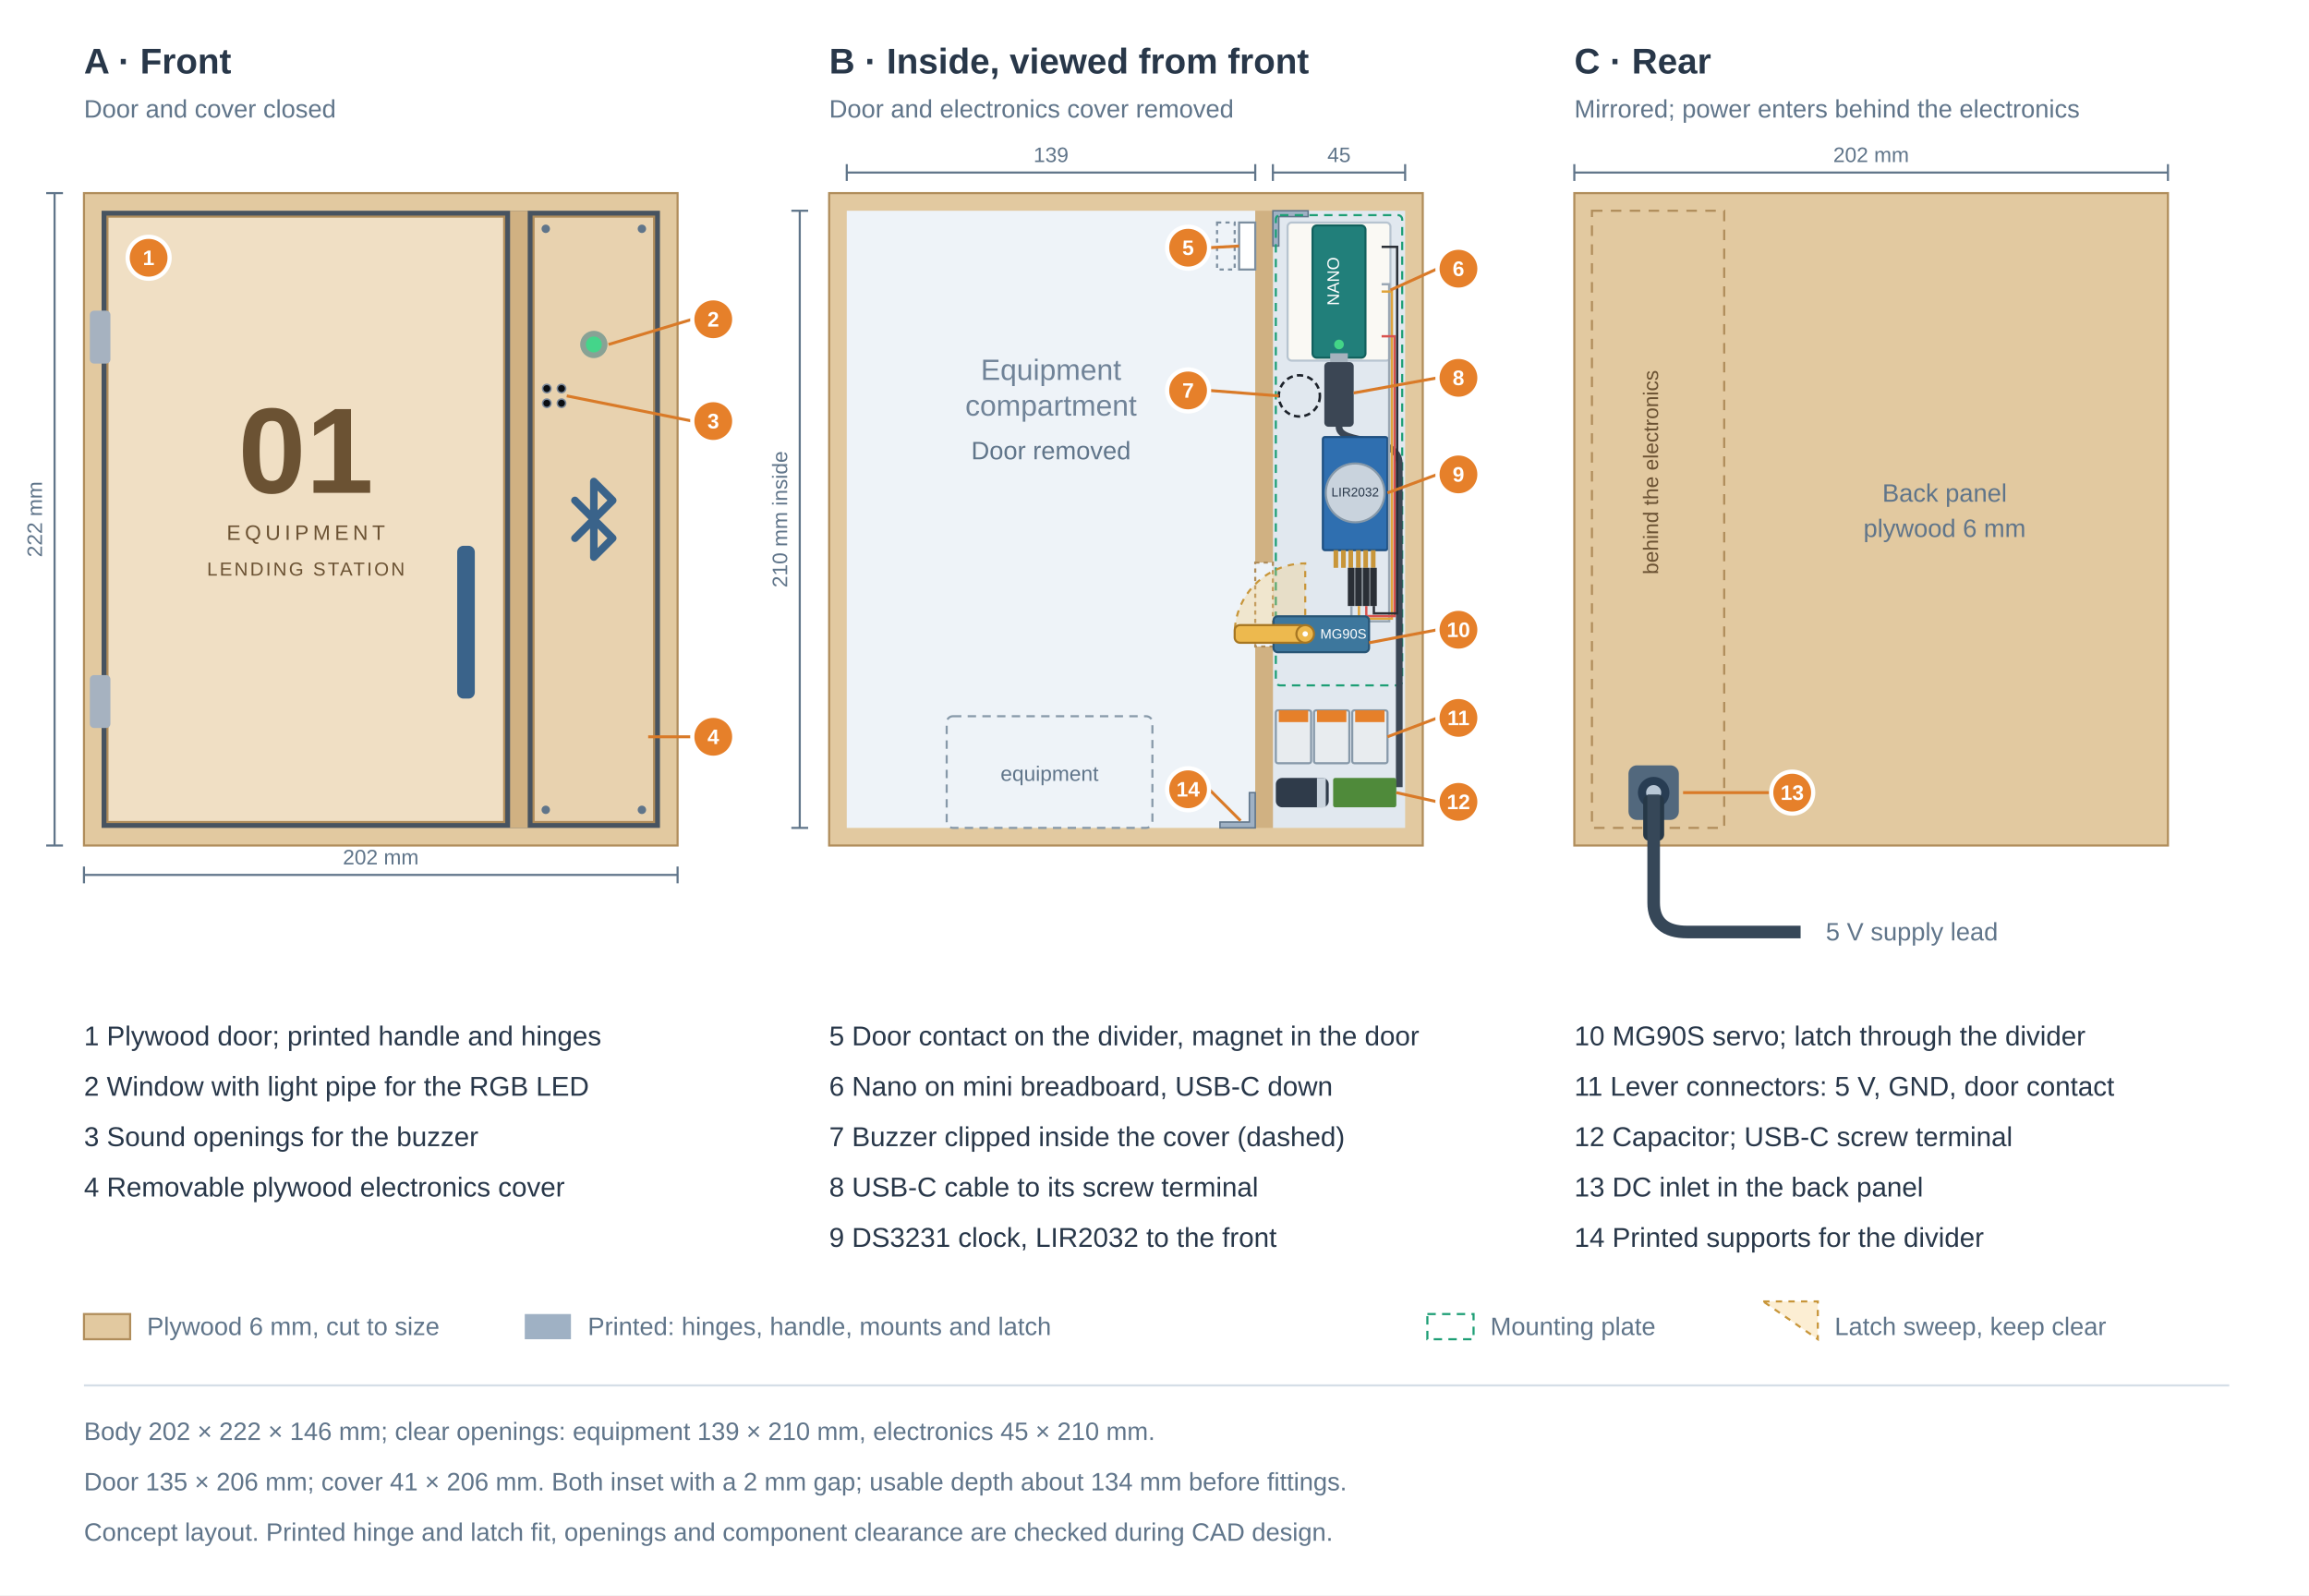
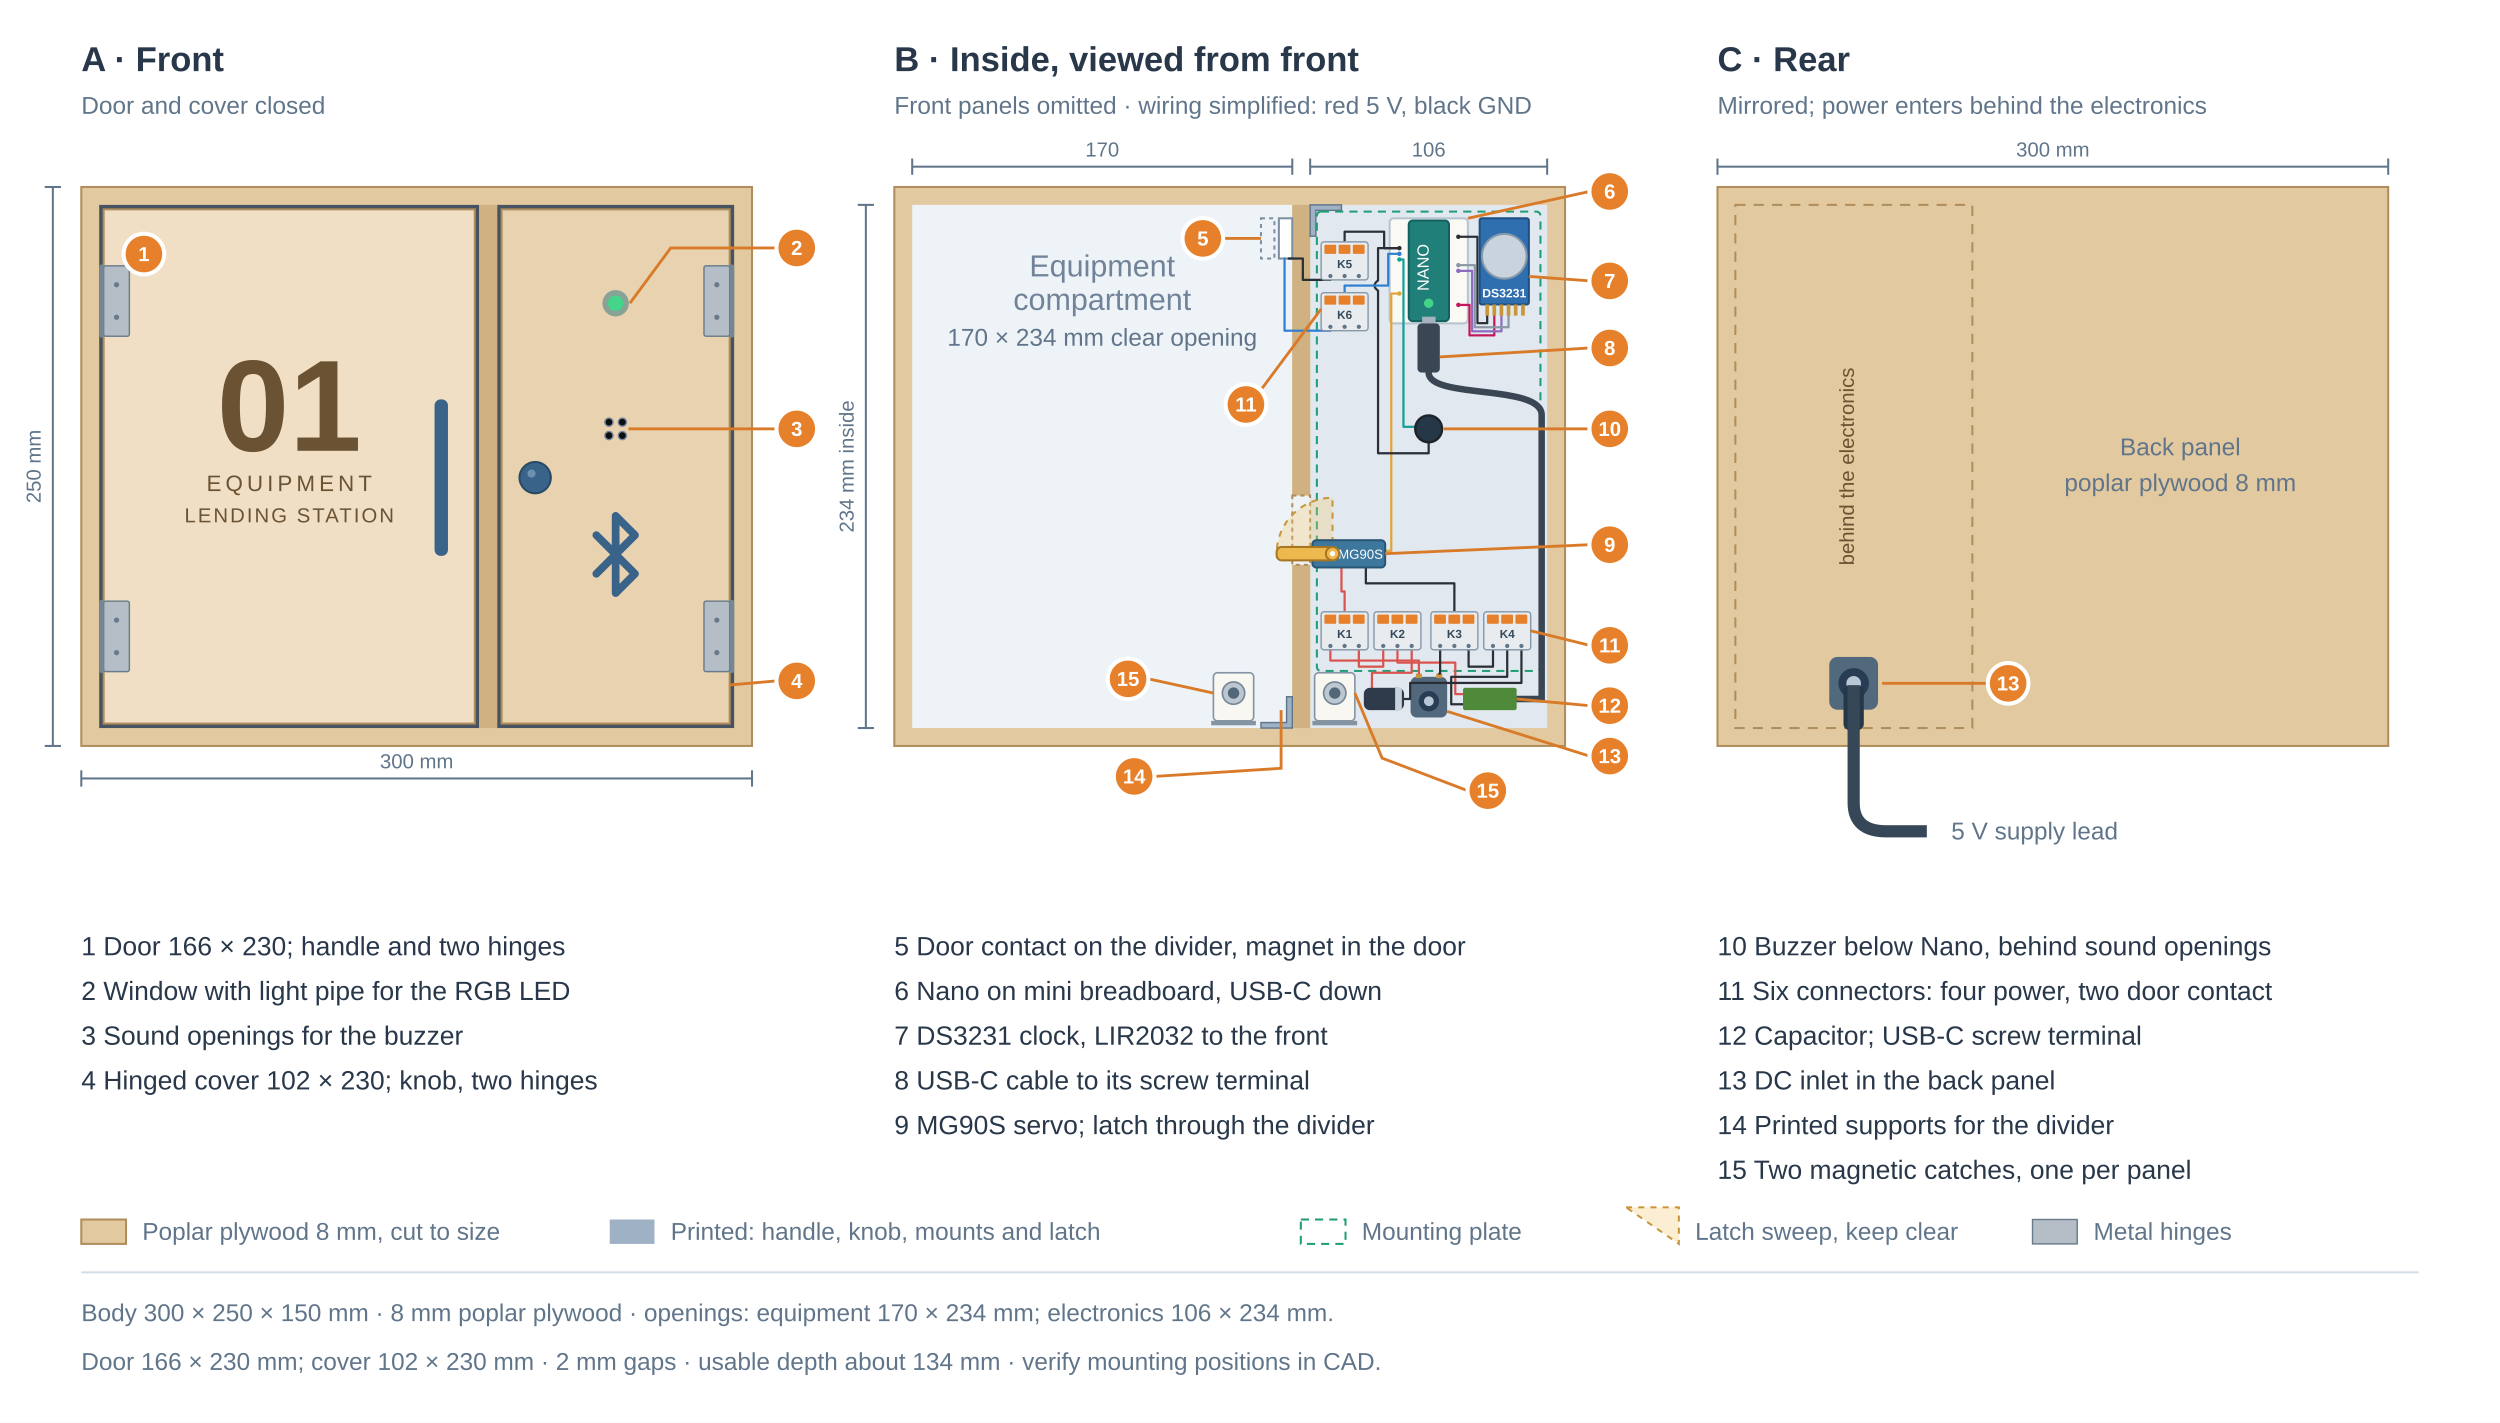
- <svg xmlns="http://www.w3.org/2000/svg" width="2200" height="1520" viewBox="0 0 1100 760" role="img" aria-labelledby="title desc">
+ <svg xmlns="http://www.w3.org/2000/svg" width="2460" height="1400" viewBox="0 0 1230 700" role="img" aria-labelledby="title desc">
  <defs>
-     <style>
- text{font-family:Arial,Helvetica,sans-serif;fill:#283749}
- .h{font-size:17px;font-weight:700}.sub{font-size:12px;fill:#60758a}.legend{font-size:13px}.small{font-size:10px;fill:#60758a}
- .tag{fill:#e6802a;stroke:white;stroke-width:2}.n{fill:white;font-size:10px;font-weight:bold;text-anchor:middle;dominant-baseline:central}
- .call{fill:none;stroke:#d97a28;stroke-width:1.4}.dim{stroke:#60758a;stroke-width:1;fill:none}
- .hole{fill:#0b0e12;stroke:#7a8899;stroke-width:0.7}
- </style>
+     <style>text{font-family:Arial,Helvetica,sans-serif;fill:#283749}.h{font-size:17px;font-weight:700}.sub{font-size:12px;fill:#60758a}.legend{font-size:13px}.small{font-size:10px;fill:#60758a}.tag{fill:#e6802a;stroke:white;stroke-width:2}.n{fill:white;font-size:10px;font-weight:bold;text-anchor:middle;dominant-baseline:central}.call{fill:none;stroke:#d97a28;stroke-width:1.4}.dim{stroke:#60758a;stroke-width:1;fill:none}.hole{fill:#0b0e12;stroke:#7a8899;stroke-width:0.7}</style>
  </defs>
-   <rect width="1100" height="760" fill="white" />
-   <text x="40" y="35" class="h">A · Front</text>
-   <text x="40" y="56" class="sub">Door and cover closed</text>
-   <text x="395" y="35" class="h">B · Inside, viewed from front</text>
-   <text x="395" y="56" class="sub">Door and electronics cover removed</text>
-   <text x="750" y="35" class="h">C · Rear</text>
-   <text x="750" y="56" class="sub">Mirrored; power enters behind the electronics</text>
-   <rect x="40.0" y="92.0" width="282.8" height="310.8" fill="#e2c9a0" stroke="#b08d5b" />
-   <rect x="48.4" y="100.4" width="266.0" height="294.0" fill="#475360" />
-   <rect x="243.0" y="100.4" width="8.4" height="294.0" fill="#d0b182" />
-   <rect x="51.2" y="103.2" width="189.0" height="288.4" fill="#f0dfc4" stroke="#b08d5b" />
-   <rect x="254.2" y="103.2" width="57.4" height="288.4" fill="#e8d2af" stroke="#b08d5b" />
-   <rect x="42.8" y="148.0" width="9.8" height="25.2" fill="#a6b2c0" rx="2" />
-   <rect x="42.8" y="321.6" width="9.8" height="25.2" fill="#a6b2c0" rx="2" />
-   <rect x="217.8" y="260.0" width="8.4" height="72.8" fill="#3a638a" rx="3" />
-   <text x="145.7" y="234.8" text-anchor="middle" style="font-size:58px;font-weight:700;fill:#6b5233">01</text>
-   <text x="145.7" y="257.2" text-anchor="middle" style="font-size:10px;letter-spacing:2px;fill:#6b5233">EQUIPMENT</text>
-   <text x="145.7" y="274.2" text-anchor="middle" style="font-size:9px;letter-spacing:1px;fill:#6b5233">LENDING STATION</text>
-   <circle cx="282.9" cy="164.1" r="6.5" fill="#88a295" />
-   <circle cx="282.9" cy="164.1" r="3.8" fill="#44d58a" />
-   <g class="hole">
-     <circle cx="260.5" cy="185.1" r="2" />
-     <circle cx="260.5" cy="192.1" r="2" />
-     <circle cx="267.5" cy="185.1" r="2" />
-     <circle cx="267.5" cy="192.1" r="2" />
-   </g>
-   <g id="bluetooth-symbol" transform="translate(261.3 225.8) scale(1.8)" fill="none" stroke="#3a638a" stroke-width="2" stroke-linecap="round" stroke-linejoin="round">
+   <rect width="1230" height="700" fill="white" />
+   <text x="40.0" y="35.0" class="h">A · Front</text>
+   <text x="40.0" y="56.0" class="sub">Door and cover closed</text>
+   <text x="440.0" y="35.0" class="h">B · Inside, viewed from front</text>
+   <text x="440.0" y="56.0" class="sub">Front panels omitted · wiring simplified: red 5 V, black GND</text>
+   <text x="845.0" y="35.0" class="h">C · Rear</text>
+   <text x="845.0" y="56.0" class="sub">Mirrored; power enters behind the electronics</text>
+   <rect x="40.0" y="92.0" width="330.0" height="275.0" fill="#e2c9a0" stroke="#b08d5b" />
+   <rect x="48.8" y="100.8" width="187.0" height="257.4" fill="#475360" />
+   <rect x="244.6" y="100.8" width="116.6" height="257.4" fill="#475360" />
+   <rect x="235.8" y="100.8" width="8.8" height="257.4" fill="#d0b182" />
+   <rect x="51.0" y="103.0" width="182.6" height="253.0" fill="#f0dfc4" stroke="#b08d5b" />
+   <rect x="246.8" y="103.0" width="112.2" height="253.0" fill="#e8d2af" stroke="#b08d5b" />
+   <rect x="213.8" y="196.5" width="6.6" height="77.0" fill="#3a638a" rx="3" id="equipment-door-handle" />
+   <text x="142.3" y="221.8" text-anchor="middle" style="font-size:64px;font-weight:700;fill:#6b5233">01</text>
+   <text x="142.3" y="241.6" text-anchor="middle" style="font-size:11px;letter-spacing:2px;fill:#6b5233">EQUIPMENT</text>
+   <text x="142.3" y="257.0" text-anchor="middle" style="font-size:10px;letter-spacing:1px;fill:#6b5233">LENDING STATION</text>
+   <circle cx="302.9" cy="149.2" r="6.5" fill="#88a295" />
+   <circle cx="302.9" cy="149.2" r="3.8" fill="#44d58a" />
+   <g class="hole" id="buzzer-sound-openings">
+     <circle cx="299.6" cy="207.7" r="2" />
+     <circle cx="299.6" cy="214.3" r="2" />
+     <circle cx="306.2" cy="207.7" r="2" />
+     <circle cx="306.2" cy="214.3" r="2" />
+   </g>
+   <g transform="translate(280.1 250.0) scale(1.9)" fill="none" stroke="#3a638a" stroke-width="2" stroke-linecap="round" stroke-linejoin="round" id="bluetooth-symbol">
    <path d="m7 7 10 10-5 5V2l5 5L7 17" />
  </g>
-   <circle cx="260.0" cy="109.0" r="2" fill="#60758a" />
-   <circle cx="305.8" cy="109.0" r="2" fill="#60758a" />
-   <circle cx="260.0" cy="385.8" r="2" fill="#60758a" />
-   <circle cx="305.8" cy="385.8" r="2" fill="#60758a" />
-   <circle cx="70.8" cy="122.8" r="10" class="tag" />
-   <text x="70.8" y="122.8" class="n">1</text>
-   <path d="M289.9 164.1 L329.8 152.1" class="call" />
-   <circle cx="339.8" cy="152.1" r="10" class="tag" />
-   <text x="339.8" y="152.1" class="n">2</text>
-   <path d="M270.0 188.6 L329.8 200.6" class="call" />
-   <circle cx="339.8" cy="200.6" r="10" class="tag" />
-   <text x="339.8" y="200.6" class="n">3</text>
-   <path d="M308.8 351.0 H329.8" class="call" />
-   <circle cx="339.8" cy="351.0" r="10" class="tag" />
-   <text x="339.8" y="351.0" class="n">4</text>
-   <path d="M40.0 416.8 H322.8 M40.0 412.8 V420.8 M322.8 412.8 V420.8" class="dim" />
-   <text x="181.4" y="411.8" text-anchor="middle" class="small">202 mm</text>
-   <path d="M26.0 92.0 V402.8 M22.0 92.0 H30.0 M22.0 402.8 H30.0" class="dim" />
-   <text x="20.0" y="247.4" text-anchor="middle" transform="rotate(-90 20.0 247.4)" class="small">222 mm</text>
-   <rect x="395.0" y="92.0" width="282.8" height="310.8" fill="#e2c9a0" stroke="#b08d5b" />
-   <rect x="403.4" y="100.4" width="194.6" height="294.0" fill="#eef3f8" />
-   <rect x="606.4" y="100.4" width="63.0" height="294.0" fill="#e1e8ef" />
-   <rect x="598.0" y="100.4" width="8.4" height="294.0" fill="#d0b182" />
-   <rect x="598.0" y="268.0" width="8.4" height="40.0" fill="#eef3f8" stroke="#b08d5b" stroke-dasharray="2 2" />
-   <g id="divider-supports" fill="#9fb1c4" stroke="#60758a" stroke-width="0.7">
-     <path d="M606.4 100.4 H623.2 V103.2 H609.2 V117.2 H606.4 Z" />
-     <path d="M595.2 377.6 H598.0 V394.4 H581.2 V391.6 H595.2 Z" />
-   </g>
-   <text x="500.7" y="181.0" text-anchor="middle" style="font-size:14px;fill:#708398">Equipment</text>
-   <text x="500.7" y="198.0" text-anchor="middle" style="font-size:14px;fill:#708398">compartment</text>
-   <text x="500.7" y="218.8" text-anchor="middle" class="sub">Door removed</text>
-   <rect x="607.8" y="102.5" width="60.2" height="224.0" rx="2" fill="none" stroke="#1d9e75" stroke-width="1" stroke-dasharray="4 3" />
-   <rect x="590.3" y="106.0" width="7.7" height="22.4" fill="white" stroke="#7d8fa0" />
-   <rect x="579.8" y="106.0" width="8.4" height="22.4" fill="#eef3f8" stroke="#7d8fa0" stroke-dasharray="2 2" />
-   <rect x="613.4" y="106.0" width="49.0" height="65.8" rx="2" fill="#faf9f4" stroke="#b7c4d0" />
-   <rect x="625.3" y="107.4" width="25.2" height="63.0" rx="2" fill="#217f7a" stroke="#12615e" />
-   <text x="637.9" y="134.0" text-anchor="middle" transform="rotate(-90 637.9 134.0)" style="font-size:8px;fill:white">NANO</text>
-   <rect x="633.7" y="168.3" width="8.4" height="4.2" fill="#a6b2bd" />
-   <circle cx="637.9" cy="164.1" r="2.3" fill="#43d587" />
-   <rect x="630.9" y="172.5" width="14.0" height="30.8" rx="2" fill="#3b4654" />
-   <path d="M637.9 203.3 C637.9 212.4 666.6 206.8 666.6 220.8 V373.4 H665.2" fill="none" stroke="#3b4654" stroke-width="3.2" stroke-linecap="round" />
-   <circle cx="619.0" cy="188.6" r="9.8" fill="none" stroke="#1d232b" stroke-width="1.2" stroke-dasharray="3 2" />
-   <path d="M621.8 302.0 L588.2 302.0 A33.6 33.6 0 0 1 621.8 268.4 Z" fill="#f3c46b" fill-opacity="0.3" stroke="#c8963a" stroke-width="1" stroke-dasharray="3 3" />
-   <rect x="630.2" y="208.2" width="30.8" height="53.9" rx="1" fill="#2f6fb0" stroke="#1e4f80" />
-   <circle cx="645.6" cy="234.8" r="14.0" fill="#c9d3dd" stroke="#8799a9" />
-   <text x="645.6" y="236.5" text-anchor="middle" style="font-size:6px;fill:#283749">LIR2032</text>
-   <rect x="635.3" y="262.1" width="2.2" height="8.4" fill="#c8963a" />
-   <rect x="638.9" y="262.1" width="2.2" height="8.4" fill="#c8963a" />
-   <rect x="642.4" y="262.1" width="2.2" height="8.4" fill="#c8963a" />
-   <rect x="646.0" y="262.1" width="2.2" height="8.4" fill="#c8963a" />
-   <rect x="649.5" y="262.1" width="2.2" height="8.4" fill="#c8963a" />
-   <rect x="653.1" y="262.1" width="2.2" height="8.4" fill="#c8963a" />
-   <rect x="642.1" y="270.5" width="3.2" height="18.2" fill="#2a2f36" />
-   <rect x="645.6" y="270.5" width="3.2" height="18.2" fill="#2a2f36" />
-   <rect x="649.2" y="270.5" width="3.2" height="18.2" fill="#2a2f36" />
-   <rect x="652.7" y="270.5" width="3.2" height="18.2" fill="#2a2f36" />
-   <path d="M643.8 288.7 V296.0 H661.8 V135.4 H658.2" fill="none" stroke="#9aa7b4" stroke-width="1.1" />
-   <path d="M647.4 288.7 V294.7 H663.1 V138.9 H658.2" fill="none" stroke="#e0a43a" stroke-width="1.1" />
-   <path d="M650.9 288.7 V293.5 H664.4 V160.2 H658.2" fill="none" stroke="#d9534f" stroke-width="1.1" />
-   <path d="M654.5 288.7 V292.2 H665.6 V117.6 H658.2" fill="none" stroke="#2a2f36" stroke-width="1.1" />
-   <rect x="606.7" y="293.6" width="45.5" height="17.1" rx="2" fill="#3d779d" stroke="#285575" />
-   <text x="640.0" y="304.2" text-anchor="middle" style="font-size:6.5px;fill:white">MG90S</text>
-   <rect x="588.2" y="297.8" width="33.6" height="8.4" rx="2.5" fill="#edb94e" stroke="#a67622" />
-   <circle cx="621.8" cy="302.0" r="4.2" fill="#edb94e" stroke="#a67622" />
-   <circle cx="621.8" cy="302.0" r="1.3" fill="white" />
-   <rect x="607.8" y="338.4" width="16.8" height="25.2" rx="1" fill="#e8ecef" stroke="#8799a9" />
-   <rect x="609.2" y="338.4" width="14.0" height="5.6" fill="#e6802a" />
-   <rect x="626.0" y="338.4" width="16.8" height="25.2" rx="1" fill="#e8ecef" stroke="#8799a9" />
-   <rect x="627.4" y="338.4" width="14.0" height="5.6" fill="#e6802a" />
-   <rect x="644.2" y="338.4" width="16.8" height="25.2" rx="1" fill="#e8ecef" stroke="#8799a9" />
-   <rect x="645.6" y="338.4" width="14.0" height="5.6" fill="#e6802a" />
-   <rect x="607.8" y="370.6" width="25.2" height="14.0" rx="3" fill="#2f3b4a" />
-   <rect x="627.4" y="370.6" width="4.2" height="14.0" fill="#c9d3dd" />
-   <rect x="635.1" y="370.6" width="30.1" height="14.0" rx="1" fill="#4f8a3a" />
-   <rect x="451.0" y="341.2" width="98.0" height="53.2" rx="3" fill="none" stroke="#8799a9" stroke-dasharray="4 3" />
-   <text x="500.0" y="372.0" text-anchor="middle" class="small">equipment</text>
-   <path d="M662.4 138.2 L684.8 128" class="call" />
-   <circle cx="694.8" cy="128" r="10" class="tag" />
-   <text x="694.8" y="128" class="n">6</text>
-   <path d="M644.9 187.2 L684.8 180" class="call" />
-   <circle cx="694.8" cy="180" r="10" class="tag" />
-   <text x="694.8" y="180" class="n">8</text>
-   <path d="M661.0 234.8 L684.8 226" class="call" />
-   <circle cx="694.8" cy="226" r="10" class="tag" />
-   <text x="694.8" y="226" class="n">9</text>
-   <path d="M652.2 306.2 L684.8 300" class="call" />
-   <circle cx="694.8" cy="300" r="10" class="tag" />
-   <text x="694.8" y="300" class="n">10</text>
-   <path d="M661.0 351.0 L684.8 342" class="call" />
-   <circle cx="694.8" cy="342" r="10" class="tag" />
-   <text x="694.8" y="342" class="n">11</text>
-   <path d="M665.2 377.6 L684.8 382" class="call" />
-   <circle cx="694.8" cy="382" r="10" class="tag" />
-   <text x="694.8" y="382" class="n">12</text>
-   <path d="M590.3 117.2 L576 118" class="call" />
-   <circle cx="566" cy="118" r="10" class="tag" />
-   <text x="566" y="118" class="n">5</text>
-   <path d="M609.2 188.6 L576 186" class="call" />
-   <circle cx="566" cy="186" r="10" class="tag" />
-   <text x="566" y="186" class="n">7</text>
-   <path d="M591.0 391.0 L576 376" class="call" />
-   <circle cx="566" cy="376" r="10" class="tag" />
-   <text x="566" y="376" class="n">14</text>
-   <path d="M403.4 82.2 H598.0 M403.4 78.2 V86.2 M598.0 78.2 V86.2" class="dim" />
-   <text x="500.7" y="77.2" text-anchor="middle" class="small">139</text>
-   <path d="M606.4 82.2 H669.4 M606.4 78.2 V86.2 M669.4 78.2 V86.2" class="dim" />
-   <text x="637.9" y="77.2" text-anchor="middle" class="small">45</text>
-   <path d="M381.0 100.4 V394.4 M377.0 100.4 H385.0 M377.0 394.4 H385.0" class="dim" />
-   <text x="375.0" y="247.4" text-anchor="middle" transform="rotate(-90 375.0 247.4)" class="small">210 mm inside</text>
-   <rect x="750.0" y="92.0" width="282.8" height="310.8" fill="#e2c9a0" stroke="#b08d5b" />
-   <rect x="758.4" y="100.4" width="63.0" height="294.0" fill="none" stroke="#b08d5b" stroke-dasharray="5 4" />
-   <text x="926.4" y="239.0" text-anchor="middle" class="sub">Back panel</text>
-   <text x="926.4" y="255.8" text-anchor="middle" class="sub">plywood 6 mm</text>
-   <text x="789.9" y="225.0" text-anchor="middle" transform="rotate(-90 789.9 225.0)" style="font-size:10px;fill:#6b5233">behind the electronics</text>
-   <rect x="775.8" y="364.6" width="24" height="26" rx="4" fill="#52687d" />
-   <circle cx="787.8" cy="377.6" r="7.5" fill="#283d53" />
-   <circle cx="787.8" cy="377.6" r="3.6" fill="#b8c7d6" />
-   <rect x="782.8" y="378.6" width="10" height="22" rx="3" fill="#263847" />
-   <path d="M787.8 378.6 V430 Q787.8 444 803.8 444 H857.8" fill="none" stroke="#364758" stroke-width="6" />
-   <text x="869.8" y="448" class="sub">5 V supply lead</text>
-   <path d="M801.8 377.6 H842.8" class="call" />
-   <circle cx="853.8" cy="377.6" r="10" class="tag" />
-   <text x="853.8" y="377.6" class="n">13</text>
-   <path d="M750.0 82.2 H1032.8 M750.0 78.2 V86.2 M1032.8 78.2 V86.2" class="dim" />
-   <text x="891.4" y="77.2" text-anchor="middle" class="small">202 mm</text>
+   <g id="hinged-front-fittings">
+     <g id="door-hinges">
+       <g id="door-hinge-1" data-role="metal-hinge">
+         <rect x="51.00" y="130.78" width="12.65" height="34.65" rx="1" fill="#b5bec6" stroke="#687a8b" stroke-width="0.7" />
+         <circle cx="57.33" cy="140.10" r="1.3" fill="#687a8b" />
+         <circle cx="57.33" cy="156.10" r="1.3" fill="#687a8b" />
+         <rect x="48.80" y="130.10" width="2.2" height="36" rx="1" fill="#738797" />
+       </g>
+       <g id="door-hinge-2" data-role="metal-hinge">
+         <rect x="51.00" y="295.78" width="12.65" height="34.65" rx="1" fill="#b5bec6" stroke="#687a8b" stroke-width="0.7" />
+         <circle cx="57.33" cy="305.10" r="1.3" fill="#687a8b" />
+         <circle cx="57.33" cy="321.10" r="1.3" fill="#687a8b" />
+         <rect x="48.80" y="295.10" width="2.2" height="36" rx="1" fill="#738797" />
+       </g>
+     </g>
+     <g id="electronics-cover-hinges">
+       <g id="electronics-cover-hinge-1" data-role="metal-hinge">
+         <rect x="346.35" y="130.78" width="12.65" height="34.65" rx="1" fill="#b5bec6" stroke="#687a8b" stroke-width="0.7" />
+         <circle cx="352.68" cy="140.10" r="1.3" fill="#687a8b" />
+         <circle cx="352.68" cy="156.10" r="1.3" fill="#687a8b" />
+         <rect x="359.00" y="130.10" width="2.2" height="36" rx="1" fill="#738797" />
+       </g>
+       <g id="electronics-cover-hinge-2" data-role="metal-hinge">
+         <rect x="346.35" y="295.78" width="12.65" height="34.65" rx="1" fill="#b5bec6" stroke="#687a8b" stroke-width="0.7" />
+         <circle cx="352.68" cy="305.10" r="1.3" fill="#687a8b" />
+         <circle cx="352.68" cy="321.10" r="1.3" fill="#687a8b" />
+         <rect x="359.00" y="295.10" width="2.2" height="36" rx="1" fill="#738797" />
+       </g>
+     </g>
+     <g id="electronics-cover-knob">
+       <circle cx="263.3" cy="235.0" r="7.7" fill="#3a638a" stroke="#284965" stroke-width="1" />
+       <circle cx="261.5" cy="233.0" r="2.0" fill="#6d90af" />
+     </g>
+   </g>
+   <circle cx="70.8" cy="125.0" r="10" class="tag" />
+   <text x="70.8" y="125.0" class="n">1</text>
+   <path d="M309.9 149.2 L330.0 122.0 H382.0" class="call" />
+   <circle cx="392.0" cy="122.0" r="10" class="tag" />
+   <text x="392.0" y="122.0" class="n">2</text>
+   <path d="M309.2 211.0 H382.0" class="call" />
+   <circle cx="392.0" cy="211.0" r="10" class="tag" />
+   <text x="392.0" y="211.0" class="n">3</text>
+   <path d="M359.0 337.0 L382.0 335.0" class="call" />
+   <circle cx="392.0" cy="335.0" r="10" class="tag" />
+   <text x="392.0" y="335.0" class="n">4</text>
+   <path d="M40.0 383.0 H370.0 M40.0 379.0 V387.0 M370.0 379.0 V387.0" class="dim" />
+   <text x="205.0" y="378.0" class="small" text-anchor="middle">300 mm</text>
+   <path d="M26.0 92.0 V367.0 M22.0 92.0 H30.0 M22.0 367.0 H30.0" class="dim" />
+   <text x="20.0" y="229.5" class="small" text-anchor="middle" transform="rotate(-90 20.0 229.5)">250 mm</text>
+   <rect x="440.0" y="92.0" width="330.0" height="275.0" fill="#e2c9a0" stroke="#b08d5b" />
+   <rect x="448.8" y="100.8" width="187.0" height="257.4" fill="#eef3f8" />
+   <rect x="644.6" y="100.8" width="116.6" height="257.4" fill="#e1e8ef" />
+   <rect x="635.8" y="100.8" width="8.8" height="257.4" fill="#d0b182" />
+   <rect x="635.8" y="243.8" width="8.8" height="34.1" fill="#eef3f8" stroke="#b08d5b" stroke-dasharray="2 2" />
+   <g fill="#9fb1c4" stroke="#60758a" stroke-width="0.7">
+     <path d="M644.6 100.8 H660.0 V103.5 H647.4 V116.2 H644.6 Z" />
+     <path d="M635.8 358.2 H620.4 V355.5 H633.0 V342.8 H635.8 Z" />
+   </g>
+   <text x="542.3" y="136.0" text-anchor="middle" style="font-size:15px;fill:#708398">Equipment</text>
+   <text x="542.3" y="152.5" text-anchor="middle" style="font-size:15px;fill:#708398">compartment</text>
+   <text x="542.3" y="170.1" class="sub" text-anchor="middle">170 × 234 mm clear opening</text>
+   <rect x="629.2" y="107.4" width="6.6" height="19.8" fill="white" stroke="#7d8fa0" />
+   <rect x="620.4" y="107.4" width="6.6" height="19.8" fill="#eef3f8" stroke="#7d8fa0" stroke-dasharray="2 2" />
+   <rect x="647.9" y="104.1" width="110.0" height="226.0" fill="none" stroke="#1d9e75" stroke-width="1" stroke-dasharray="4 3" rx="2" />
+   <rect x="683.7" y="107.4" width="38.5" height="51.7" fill="#faf9f4" stroke="#b7c4d0" rx="2" />
+   <rect x="693.1" y="108.5" width="19.8" height="49.5" fill="#217f7a" stroke="#12615e" rx="2" />
+   <text x="702.9" y="131.6" text-anchor="middle" transform="rotate(-90 702.9 131.6)" style="font-size:8px;fill:white">NANO</text>
+   <circle cx="702.9" cy="149.2" r="2.3" fill="#43d587" />
+   <rect x="699.7" y="155.8" width="6.6" height="3.3" fill="#a6b2bd" />
+   <rect x="697.4" y="159.1" width="11.0" height="24.2" fill="#3b4654" rx="2" />
+   <path d="M702.9 183.3 C702.9 196.5 758.5 188.8 758.5 204.2 V343.9 H746.2" fill="none" stroke="#3b4654" stroke-width="3.2" stroke-linecap="round" />
+   <g id="wiring-simplified">
+     <g id="dc-jack-inside">
+       <rect x="694.0" y="333.0" width="18.0" height="20.0" rx="3" fill="#52687d" />
+       <circle cx="703.0" cy="345.0" r="5.0" fill="#283d53" />
+       <circle cx="703.0" cy="345.0" r="2.4" fill="#b8c7d6" />
+       <rect x="696.6" y="331.4" width="3" height="2.2" fill="#c8963a" />
+       <rect x="706.6" y="331.4" width="3" height="2.2" fill="#c8963a" />
+     </g>
+     <path d="M731.7 155.3 V159.0 H726.9 V116.49 H717.5" fill="none" stroke="#2a2f36" stroke-width="1.1" stroke-linejoin="round" stroke-linecap="round" />
+     <circle cx="717.5" cy="116.49" r="1.1" fill="#2a2f36" />
+     <path d="M735.2 155.3 V165.0 H723.0 V150.02 H717.5" fill="none" stroke="#c2185b" stroke-width="1.1" stroke-linejoin="round" stroke-linecap="round" />
+     <circle cx="717.5" cy="150.02" r="1.1" fill="#c2185b" />
+     <path d="M738.7 155.3 V163.0 H724.3 V133.26 H717.5" fill="none" stroke="#8e6bbf" stroke-width="1.1" stroke-linejoin="round" stroke-linecap="round" />
+     <circle cx="717.5" cy="133.26" r="1.1" fill="#8e6bbf" />
+     <path d="M742.2 155.3 V161.0 H725.6 V130.46 H717.5" fill="none" stroke="#8a97a5" stroke-width="1.1" stroke-linejoin="round" stroke-linecap="round" />
+     <circle cx="717.5" cy="130.46" r="1.1" fill="#8a97a5" />
+     <path d="M698.1 331.4 V325.0 H654.55 V319.7" fill="none" stroke="#d9534f" stroke-width="1.1" stroke-linejoin="round" stroke-linecap="round" />
+     <path d="M660.0 279.2 V291.0 H661.55 V301.0" fill="none" stroke="#d9534f" stroke-width="1.1" stroke-linejoin="round" stroke-linecap="round" />
+     <path d="M668.55 319.7 V328.0 H680.55 V319.7" fill="none" stroke="#d9534f" stroke-width="1.1" stroke-linejoin="round" stroke-linecap="round" />
+     <path d="M687.55 319.7 V326.0 H716.0 V341.5 H719.8" fill="none" stroke="#d9534f" stroke-width="1.1" stroke-linejoin="round" stroke-linecap="round" />
+     <path d="M694.55 319.7 V331.0 H675.0 V338.4" fill="none" stroke="#d9534f" stroke-width="1.1" stroke-linejoin="round" stroke-linecap="round" />
+     <path d="M708.1 331.4 H708.55 V319.7" fill="none" stroke="#2a2f36" stroke-width="1.1" stroke-linejoin="round" stroke-linecap="round" />
+     <path d="M672.0 279.2 V287.0 H715.55 V301.0" fill="none" stroke="#2a2f36" stroke-width="1.1" stroke-linejoin="round" stroke-linecap="round" />
+     <path d="M722.55 319.7 V328.0 H734.55 V319.7" fill="none" stroke="#2a2f36" stroke-width="1.1" stroke-linejoin="round" stroke-linecap="round" />
+     <path d="M741.55 319.7 V333.0 H714.0 V346.5 H719.8" fill="none" stroke="#2a2f36" stroke-width="1.1" stroke-linejoin="round" stroke-linecap="round" />
+     <path d="M748.55 319.7 V336.0 H693.8 V343.9 H690.8" fill="none" stroke="#2a2f36" stroke-width="1.1" stroke-linejoin="round" stroke-linecap="round" />
+     <path d="M681.5 271.0 H684.5 V144.43 H688.5" fill="none" stroke="#e0a43a" stroke-width="1.1" stroke-linejoin="round" stroke-linecap="round" />
+     <path d="M696.3 210.0 H690.5 V127.67 H688.5" fill="none" stroke="#12a19a" stroke-width="1.1" stroke-linejoin="round" stroke-linecap="round" data-net="buzzer-D3" />
+     <path d="M702.9 217.6 V223.0 H678.0 V143.0 Q674.5 140.5 678.0 138.0 V122.08 H688.5" fill="none" stroke="#2a2f36" stroke-width="1.1" stroke-linejoin="round" stroke-linecap="round" data-net="buzzer-Nano-GND" />
+     <path d="M634.0 127.2 H641.0 V137.7 H654.55" fill="none" stroke="#2a2f36" stroke-width="1.1" stroke-linejoin="round" stroke-linecap="round" />
+     <path d="M661.55 119.0 V114.0 H681.0 V122.08 H688.5" fill="none" stroke="#2a2f36" stroke-width="1.1" stroke-linejoin="round" stroke-linecap="round" />
+     <path d="M632.0 127.2 V162.7 H654.55" fill="none" stroke="#2f7fd1" stroke-width="1.1" stroke-linejoin="round" stroke-linecap="round" />
+     <path d="M661.55 144.0 V140.5 H683.0 V124.88 H688.5" fill="none" stroke="#2f7fd1" stroke-width="1.1" stroke-linejoin="round" stroke-linecap="round" />
+     <circle cx="688.5" cy="144.43" r="1.1" fill="#e0a43a" />
+     <circle cx="688.5" cy="127.67" r="1.1" fill="#12a19a" />
+     <circle cx="688.5" cy="122.08" r="1.1" fill="#2a2f36" />
+     <circle cx="688.5" cy="124.88" r="1.1" fill="#2f7fd1" />
+   </g>
+   <g id="six-lever-connectors">
+     <g id="connector-K1" data-role="lever-connector" data-net="5V">
+       <rect x="650" y="301" width="23.1" height="18.7" rx="1.4" fill="#e8ecef" stroke="#8799a9" stroke-width="0.7" />
+       <rect x="651.6" y="302.4" width="5.8" height="4.5" rx="0.5" fill="#e6802a" />
+       <circle cx="654.55" cy="317.8" r="1.05" fill="#617589" />
+       <rect x="658.6" y="302.4" width="5.8" height="4.5" rx="0.5" fill="#e6802a" />
+       <circle cx="661.55" cy="317.8" r="1.05" fill="#617589" />
+       <rect x="665.6" y="302.4" width="5.8" height="4.5" rx="0.5" fill="#e6802a" />
+       <circle cx="668.55" cy="317.8" r="1.05" fill="#617589" />
+       <text x="661.55" y="313.9" text-anchor="middle" style="font-size:5.8px;font-weight:700;fill:#34495b">K1</text>
+     </g>
+     <g id="connector-K2" data-role="lever-connector" data-net="5V">
+       <rect x="676" y="301" width="23.1" height="18.7" rx="1.4" fill="#e8ecef" stroke="#8799a9" stroke-width="0.7" />
+       <rect x="677.6" y="302.4" width="5.8" height="4.5" rx="0.5" fill="#e6802a" />
+       <circle cx="680.55" cy="317.8" r="1.05" fill="#617589" />
+       <rect x="684.6" y="302.4" width="5.8" height="4.5" rx="0.5" fill="#e6802a" />
+       <circle cx="687.55" cy="317.8" r="1.05" fill="#617589" />
+       <rect x="691.6" y="302.4" width="5.8" height="4.5" rx="0.5" fill="#e6802a" />
+       <circle cx="694.55" cy="317.8" r="1.05" fill="#617589" />
+       <text x="687.55" y="313.9" text-anchor="middle" style="font-size:5.8px;font-weight:700;fill:#34495b">K2</text>
+     </g>
+     <g id="connector-K3" data-role="lever-connector" data-net="GND">
+       <rect x="704" y="301" width="23.1" height="18.7" rx="1.4" fill="#e8ecef" stroke="#8799a9" stroke-width="0.7" />
+       <rect x="705.6" y="302.4" width="5.8" height="4.5" rx="0.5" fill="#e6802a" />
+       <circle cx="708.55" cy="317.8" r="1.05" fill="#617589" />
+       <rect x="712.6" y="302.4" width="5.8" height="4.5" rx="0.5" fill="#e6802a" />
+       <circle cx="715.55" cy="317.8" r="1.05" fill="#617589" />
+       <rect x="719.6" y="302.4" width="5.8" height="4.5" rx="0.5" fill="#e6802a" />
+       <circle cx="722.55" cy="317.8" r="1.05" fill="#617589" />
+       <text x="715.55" y="313.9" text-anchor="middle" style="font-size:5.8px;font-weight:700;fill:#34495b">K3</text>
+     </g>
+     <g id="connector-K4" data-role="lever-connector" data-net="GND">
+       <rect x="730" y="301" width="23.1" height="18.7" rx="1.4" fill="#e8ecef" stroke="#8799a9" stroke-width="0.7" />
+       <rect x="731.6" y="302.4" width="5.8" height="4.5" rx="0.5" fill="#e6802a" />
+       <circle cx="734.55" cy="317.8" r="1.05" fill="#617589" />
+       <rect x="738.6" y="302.4" width="5.8" height="4.5" rx="0.5" fill="#e6802a" />
+       <circle cx="741.55" cy="317.8" r="1.05" fill="#617589" />
+       <rect x="745.6" y="302.4" width="5.8" height="4.5" rx="0.5" fill="#e6802a" />
+       <circle cx="748.55" cy="317.8" r="1.05" fill="#617589" />
+       <text x="741.55" y="313.9" text-anchor="middle" style="font-size:5.8px;font-weight:700;fill:#34495b">K4</text>
+     </g>
+     <g id="connector-K5" data-role="lever-connector" data-net="door-GND">
+       <rect x="650" y="119" width="23.1" height="18.7" rx="1.4" fill="#e8ecef" stroke="#8799a9" stroke-width="0.7" />
+       <rect x="651.6" y="120.4" width="5.8" height="4.5" rx="0.5" fill="#e6802a" />
+       <circle cx="654.55" cy="135.8" r="1.05" fill="#617589" />
+       <rect x="658.6" y="120.4" width="5.8" height="4.5" rx="0.5" fill="#e6802a" />
+       <circle cx="661.55" cy="135.8" r="1.05" fill="#617589" />
+       <rect x="665.6" y="120.4" width="5.8" height="4.5" rx="0.5" fill="#e6802a" />
+       <circle cx="668.55" cy="135.8" r="1.05" fill="#617589" />
+       <text x="661.55" y="131.9" text-anchor="middle" style="font-size:5.8px;font-weight:700;fill:#34495b">K5</text>
+     </g>
+     <g id="connector-K6" data-role="lever-connector" data-net="door-signal">
+       <rect x="650" y="144" width="23.1" height="18.7" rx="1.4" fill="#e8ecef" stroke="#8799a9" stroke-width="0.7" />
+       <rect x="651.6" y="145.4" width="5.8" height="4.5" rx="0.5" fill="#e6802a" />
+       <circle cx="654.55" cy="160.8" r="1.05" fill="#617589" />
+       <rect x="658.6" y="145.4" width="5.8" height="4.5" rx="0.5" fill="#e6802a" />
+       <circle cx="661.55" cy="160.8" r="1.05" fill="#617589" />
+       <rect x="665.6" y="145.4" width="5.8" height="4.5" rx="0.5" fill="#e6802a" />
+       <circle cx="668.55" cy="160.8" r="1.05" fill="#617589" />
+       <text x="661.55" y="156.9" text-anchor="middle" style="font-size:5.8px;font-weight:700;fill:#34495b">K6</text>
+     </g>
+   </g>
+   <rect x="728.0" y="107.4" width="24.2" height="42.4" fill="#2f6fb0" stroke="#1e4f80" rx="1" />
+   <circle cx="740.1" cy="126.1" r="11.0" fill="#c9d3dd" stroke="#8799a9" />
+   <text x="740.1" y="146.3" text-anchor="middle" style="font-size:6px;font-weight:700;fill:white">DS3231</text>
+   <rect x="730.8" y="149.8" width="1.8" height="5.5" fill="#c8963a" />
+   <rect x="734.3" y="149.8" width="1.8" height="5.5" fill="#c8963a" />
+   <rect x="737.8" y="149.8" width="1.8" height="5.5" fill="#c8963a" />
+   <rect x="741.3" y="149.8" width="1.8" height="5.5" fill="#c8963a" />
+   <rect x="744.8" y="149.8" width="1.8" height="5.5" fill="#c8963a" />
+   <rect x="748.4" y="149.8" width="1.8" height="5.5" fill="#c8963a" />
+   <circle cx="702.9" cy="211.0" r="6.6" fill="#263847" stroke="#1d232b" stroke-width="1.2" id="active-buzzer" />
+   <path d="M655.6 272.4 L628.1 272.4 A27.5 27.5 0 0 1 655.6 244.9 Z" fill="#f3c46b" fill-opacity="0.3" stroke="#c8963a" stroke-width="1" stroke-dasharray="3 3" />
+   <rect x="645.7" y="265.8" width="35.8" height="13.4" fill="#3d779d" stroke="#285575" rx="2" />
+   <text x="669.4" y="274.9" text-anchor="middle" style="font-size:6.5px;fill:white">MG90S</text>
+   <rect x="628.1" y="269.1" width="27.5" height="6.6" fill="#edb94e" stroke="#a67622" rx="2.5" />
+   <circle cx="655.6" cy="272.4" r="3.3" fill="#edb94e" stroke="#a67622" />
+   <circle cx="655.6" cy="272.4" r="1.3" fill="white" />
+   <rect x="671.0" y="338.4" width="19.8" height="11.0" fill="#2f3b4a" rx="3" />
+   <rect x="686.4" y="338.4" width="3.3" height="11.0" fill="#c9d3dd" />
+   <rect x="719.8" y="338.4" width="26.4" height="11.0" fill="#4f8a3a" rx="1" />
+   <path d="M722.2 107.4 L782.0 94.2" class="call" />
+   <circle cx="792.0" cy="94.2" r="10" class="tag" />
+   <text x="792.0" y="94.2" class="n">6</text>
+   <path d="M752.2 136.0 L782.0 138.2" class="call" />
+   <circle cx="792.0" cy="138.2" r="10" class="tag" />
+   <text x="792.0" y="138.2" class="n">7</text>
+   <path d="M708.4 175.6 L782.0 171.2" class="call" />
+   <circle cx="792.0" cy="171.2" r="10" class="tag" />
+   <text x="792.0" y="171.2" class="n">8</text>
+   <path d="M710.3 211.0 H782.0" class="call" />
+   <circle cx="792.0" cy="211.0" r="10" class="tag" />
+   <text x="792.0" y="211.0" class="n">10</text>
+   <path d="M681.5 272.4 L782.0 268.0" class="call" />
+   <circle cx="792.0" cy="268.0" r="10" class="tag" />
+   <text x="792.0" y="268.0" class="n">9</text>
+   <path d="M753.1 310.35 L782.0 317.5" class="call" />
+   <circle cx="792.0" cy="317.5" r="10" class="tag" />
+   <text x="792.0" y="317.5" class="n">11</text>
+   <path d="M650.0 152.0 L621.0 191.0" class="call" />
+   <circle cx="613.0" cy="199.0" r="10" class="tag" />
+   <text x="613.0" y="199.0" class="n">11</text>
+   <path d="M746.2 343.9 L782.0 347.2" class="call" />
+   <circle cx="792.0" cy="347.2" r="10" class="tag" />
+   <text x="792.0" y="347.2" class="n">12</text>
+   <path d="M712.0 350.0 L782.0 372.0" class="call" />
+   <circle cx="792.0" cy="372.0" r="10" class="tag" />
+   <text x="792.0" y="372.0" class="n">13</text>
+   <path d="M620.4 117.3 L601.8 117.3" class="call" />
+   <circle cx="591.8" cy="117.3" r="10" class="tag" />
+   <text x="591.8" y="117.3" class="n">5</text>
+   <path d="M630.3 349.4 V378.0 L568.0 382.0" class="call" />
+   <circle cx="558.0" cy="382.0" r="10" class="tag" />
+   <text x="558.0" y="382.0" class="n">14</text>
+   <path d="M448.8 82.0 H635.8 M448.8 78.0 V86.0 M635.8 78.0 V86.0" class="dim" />
+   <text x="542.3" y="77.0" class="small" text-anchor="middle">170</text>
+   <path d="M644.6 82.0 H761.2 M644.6 78.0 V86.0 M761.2 78.0 V86.0" class="dim" />
+   <text x="702.9" y="77.0" class="small" text-anchor="middle">106</text>
+   <path d="M426.0 100.8 V358.2 M422.0 100.8 H430.0 M422.0 358.2 H430.0" class="dim" />
+   <text x="420.0" y="229.5" class="small" text-anchor="middle" transform="rotate(-90 420.0 229.5)">234 mm inside</text>
+   <g id="magnetic-catches">
+     <g id="door-magnetic-catch">
+       <rect x="597.0" y="331.0" width="19.8" height="23.65" rx="2" fill="#f8f7f2" stroke="#8594a3" stroke-width="0.8" />
+       <rect x="595.9" y="354.65" width="22.0" height="2.2" fill="#8594a3" />
+       <circle cx="606.9" cy="341.0" r="5.5" fill="#bcc7cf" stroke="#738697" stroke-width="0.8" />
+       <circle cx="606.9" cy="341.0" r="2.8" fill="#526778" />
+     </g>
+     <g id="electronics-cover-magnetic-catch">
+       <rect x="646.8" y="331.0" width="19.8" height="23.65" rx="2" fill="#f8f7f2" stroke="#8594a3" stroke-width="0.8" />
+       <rect x="645.7" y="354.65" width="22.0" height="2.2" fill="#8594a3" />
+       <circle cx="656.7" cy="341.0" r="5.5" fill="#bcc7cf" stroke="#738697" stroke-width="0.8" />
+       <circle cx="656.7" cy="341.0" r="2.8" fill="#526778" />
+     </g>
+     <path d="M597.0 341.0 L565.0 334.0" class="call" />
+     <circle cx="555" cy="334" r="10" class="tag" />
+     <text x="555" y="334" class="n">15</text>
+     <path d="M666.6 341.0 L680.0 373.0 L722.0 389.0" class="call" />
+     <circle cx="732" cy="389" r="10" class="tag" />
+     <text x="732" y="389" class="n">15</text>
+   </g>
+   <rect x="845.0" y="92.0" width="330.0" height="275.0" fill="#e2c9a0" stroke="#b08d5b" />
+   <rect x="853.8" y="100.8" width="116.6" height="257.4" fill="none" stroke="#b08d5b" stroke-dasharray="5 4" />
+   <text x="912.1" y="229.5" text-anchor="middle" transform="rotate(-90 912.1 229.5)" style="font-size:10px;fill:#6b5233">behind the electronics</text>
+   <text x="1072.7" y="224.0" class="sub" text-anchor="middle">Back panel</text>
+   <text x="1072.7" y="241.6" class="sub" text-anchor="middle">poplar plywood 8 mm</text>
+   <rect x="900.0" y="323.2" width="24" height="26" rx="4" fill="#52687d" />
+   <circle cx="912.0" cy="336.2" r="7.5" fill="#283d53" />
+   <circle cx="912.0" cy="336.2" r="3.6" fill="#b8c7d6" />
+   <rect x="907.0" y="337.2" width="10" height="22" rx="3" fill="#263847" />
+   <path d="M912.0 337.2 V395.0 Q912.0 409.0 928.0 409.0 H948.0" fill="none" stroke="#364758" stroke-width="6" />
+   <text x="960.0" y="413.0" class="sub">5 V supply lead</text>
+   <path d="M926.0 336.2 L978.0 336.2" class="call" />
+   <circle cx="988.0" cy="336.2" r="10" class="tag" />
+   <text x="988.0" y="336.2" class="n">13</text>
+   <path d="M845.0 82.0 H1175.0 M845.0 78.0 V86.0 M1175.0 78.0 V86.0" class="dim" />
+   <text x="1010.0" y="77.0" class="small" text-anchor="middle">300 mm</text>
  <g class="legend">
-     <text x="40" y="498">1  Plywood door; printed handle and hinges</text>
-     <text x="40" y="522">2  Window with light pipe for the RGB LED</text>
-     <text x="40" y="546">3  Sound openings for the buzzer</text>
-     <text x="40" y="570">4  Removable plywood electronics cover</text>
-     <text x="395" y="498">5  Door contact on the divider, magnet in the door</text>
-     <text x="395" y="522">6  Nano on mini breadboard, USB-C down</text>
-     <text x="395" y="546">7  Buzzer clipped inside the cover (dashed)</text>
-     <text x="395" y="570">8  USB-C cable to its screw terminal</text>
-     <text x="395" y="594">9  DS3231 clock, LIR2032 to the front</text>
-     <text x="750" y="498">10  MG90S servo; latch through the divider</text>
-     <text x="750" y="522">11  Lever connectors: 5 V, GND, door contact</text>
-     <text x="750" y="546">12  Capacitor; USB-C screw terminal</text>
-     <text x="750" y="570">13  DC inlet in the back panel</text>
-     <text x="750" y="594">14  Printed supports for the divider</text>
-   </g>
-   <rect x="40" y="626" width="22" height="12" fill="#e2c9a0" stroke="#b08d5b" />
-   <text x="70" y="636" class="sub">Plywood 6 mm, cut to size</text>
-   <rect x="250" y="626" width="22" height="12" fill="#9fb1c4" />
-   <text x="280" y="636" class="sub">Printed: hinges, handle, mounts and latch</text>
-   <rect x="680" y="626" width="22" height="12" fill="none" stroke="#1d9e75" stroke-dasharray="4 3" />
-   <text x="710" y="636" class="sub">Mounting plate</text>
-   <path d="M840 620 L866 620 L866 638 Z" fill="#f3c46b" fill-opacity="0.3" stroke="#c8963a" stroke-dasharray="3 3" />
-   <text x="874" y="636" class="sub">Latch sweep, keep clear</text>
-   <path d="M40 660 H1062" stroke="#d5dee7" />
-   <text x="40" y="686" class="sub">Body 202 × 222 × 146 mm; clear openings: equipment 139 × 210 mm, electronics 45 × 210 mm.</text>
-   <text x="40" y="710" class="sub">Door 135 × 206 mm; cover 41 × 206 mm. Both inset with a 2 mm gap; usable depth about 134 mm before fittings.</text>
-   <text x="40" y="734" class="sub">Concept layout. Printed hinge and latch fit, openings and component clearance are checked during CAD design.</text>
+     <text x="40.0" y="470">1  Door 166 × 230; handle and two hinges</text>
+     <text x="40.0" y="492">2  Window with light pipe for the RGB LED</text>
+     <text x="40.0" y="514">3  Sound openings for the buzzer</text>
+     <text x="40.0" y="536">4  Hinged cover 102 × 230; knob, two hinges</text>
+     <text x="440.0" y="470">5  Door contact on the divider, magnet in the door</text>
+     <text x="440.0" y="492">6  Nano on mini breadboard, USB-C down</text>
+     <text x="845.0" y="470">10  Buzzer below Nano, behind sound openings</text>
+     <text x="440.0" y="536">8  USB-C cable to its screw terminal</text>
+     <text x="440.0" y="514">7  DS3231 clock, LIR2032 to the front</text>
+     <text x="440.0" y="558">9  MG90S servo; latch through the divider</text>
+     <text x="845.0" y="492">11  Six connectors: four power, two door contact</text>
+     <text x="845.0" y="514">12  Capacitor; USB-C screw terminal</text>
+     <text x="845.0" y="536">13  DC inlet in the back panel</text>
+     <text x="845.0" y="558">14  Printed supports for the divider</text>
+     <text x="845.0" y="580">15  Two magnetic catches, one per panel</text>
+   </g>
+   <rect x="40" y="600" width="22" height="12" fill="#e2c9a0" stroke="#b08d5b" />
+   <text x="70.0" y="610.0" class="sub">Poplar plywood 8 mm, cut to size</text>
+   <rect x="300" y="600" width="22" height="12" fill="#9fb1c4" />
+   <text x="330.0" y="610.0" class="sub">Printed: handle, knob, mounts and latch</text>
+   <rect x="640" y="600" width="22" height="12" fill="none" stroke="#1d9e75" stroke-dasharray="4 3" />
+   <text x="670.0" y="610.0" class="sub">Mounting plate</text>
+   <path d="M800 594 L826 594 L826 612 Z" fill="#f3c46b" fill-opacity="0.3" stroke="#c8963a" stroke-dasharray="3 3" />
+   <text x="834.0" y="610.0" class="sub">Latch sweep, keep clear</text>
+   <rect x="1000" y="600" width="22" height="12" fill="#b5bec6" stroke="#687a8b" stroke-width="0.7" />
+   <text x="1030.0" y="610.0" class="sub">Metal hinges</text>
+   <path d="M40 626 H1190" stroke="#d5dee7" />
+   <text x="40.0" y="650.0" class="sub">Body 300 × 250 × 150 mm · 8 mm poplar plywood · openings: equipment 170 × 234 mm; electronics 106 × 234 mm.</text>
+   <text x="40.0" y="674.0" class="sub">Door 166 × 230 mm; cover 102 × 230 mm · 2 mm gaps · usable depth about 134 mm · verify mounting positions in CAD.</text>
</svg>
